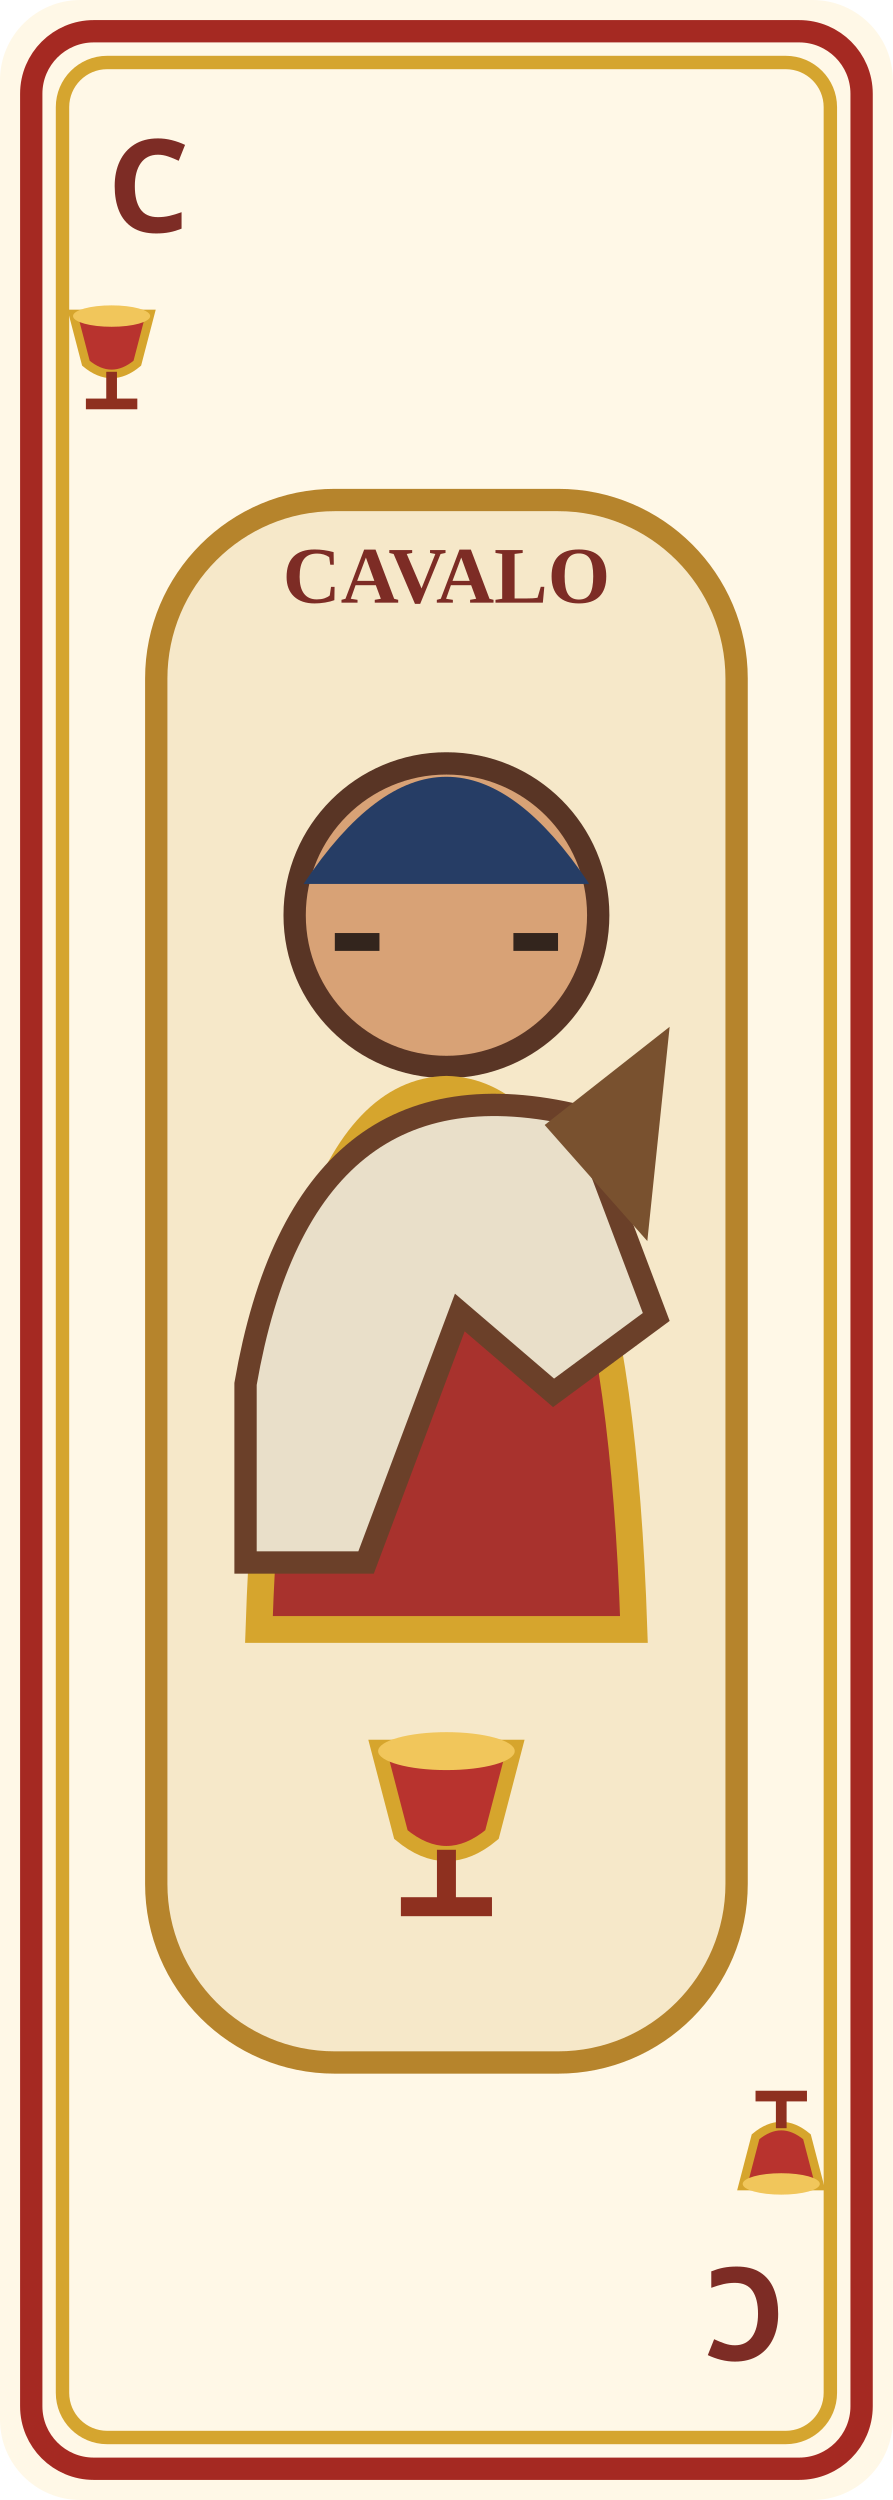
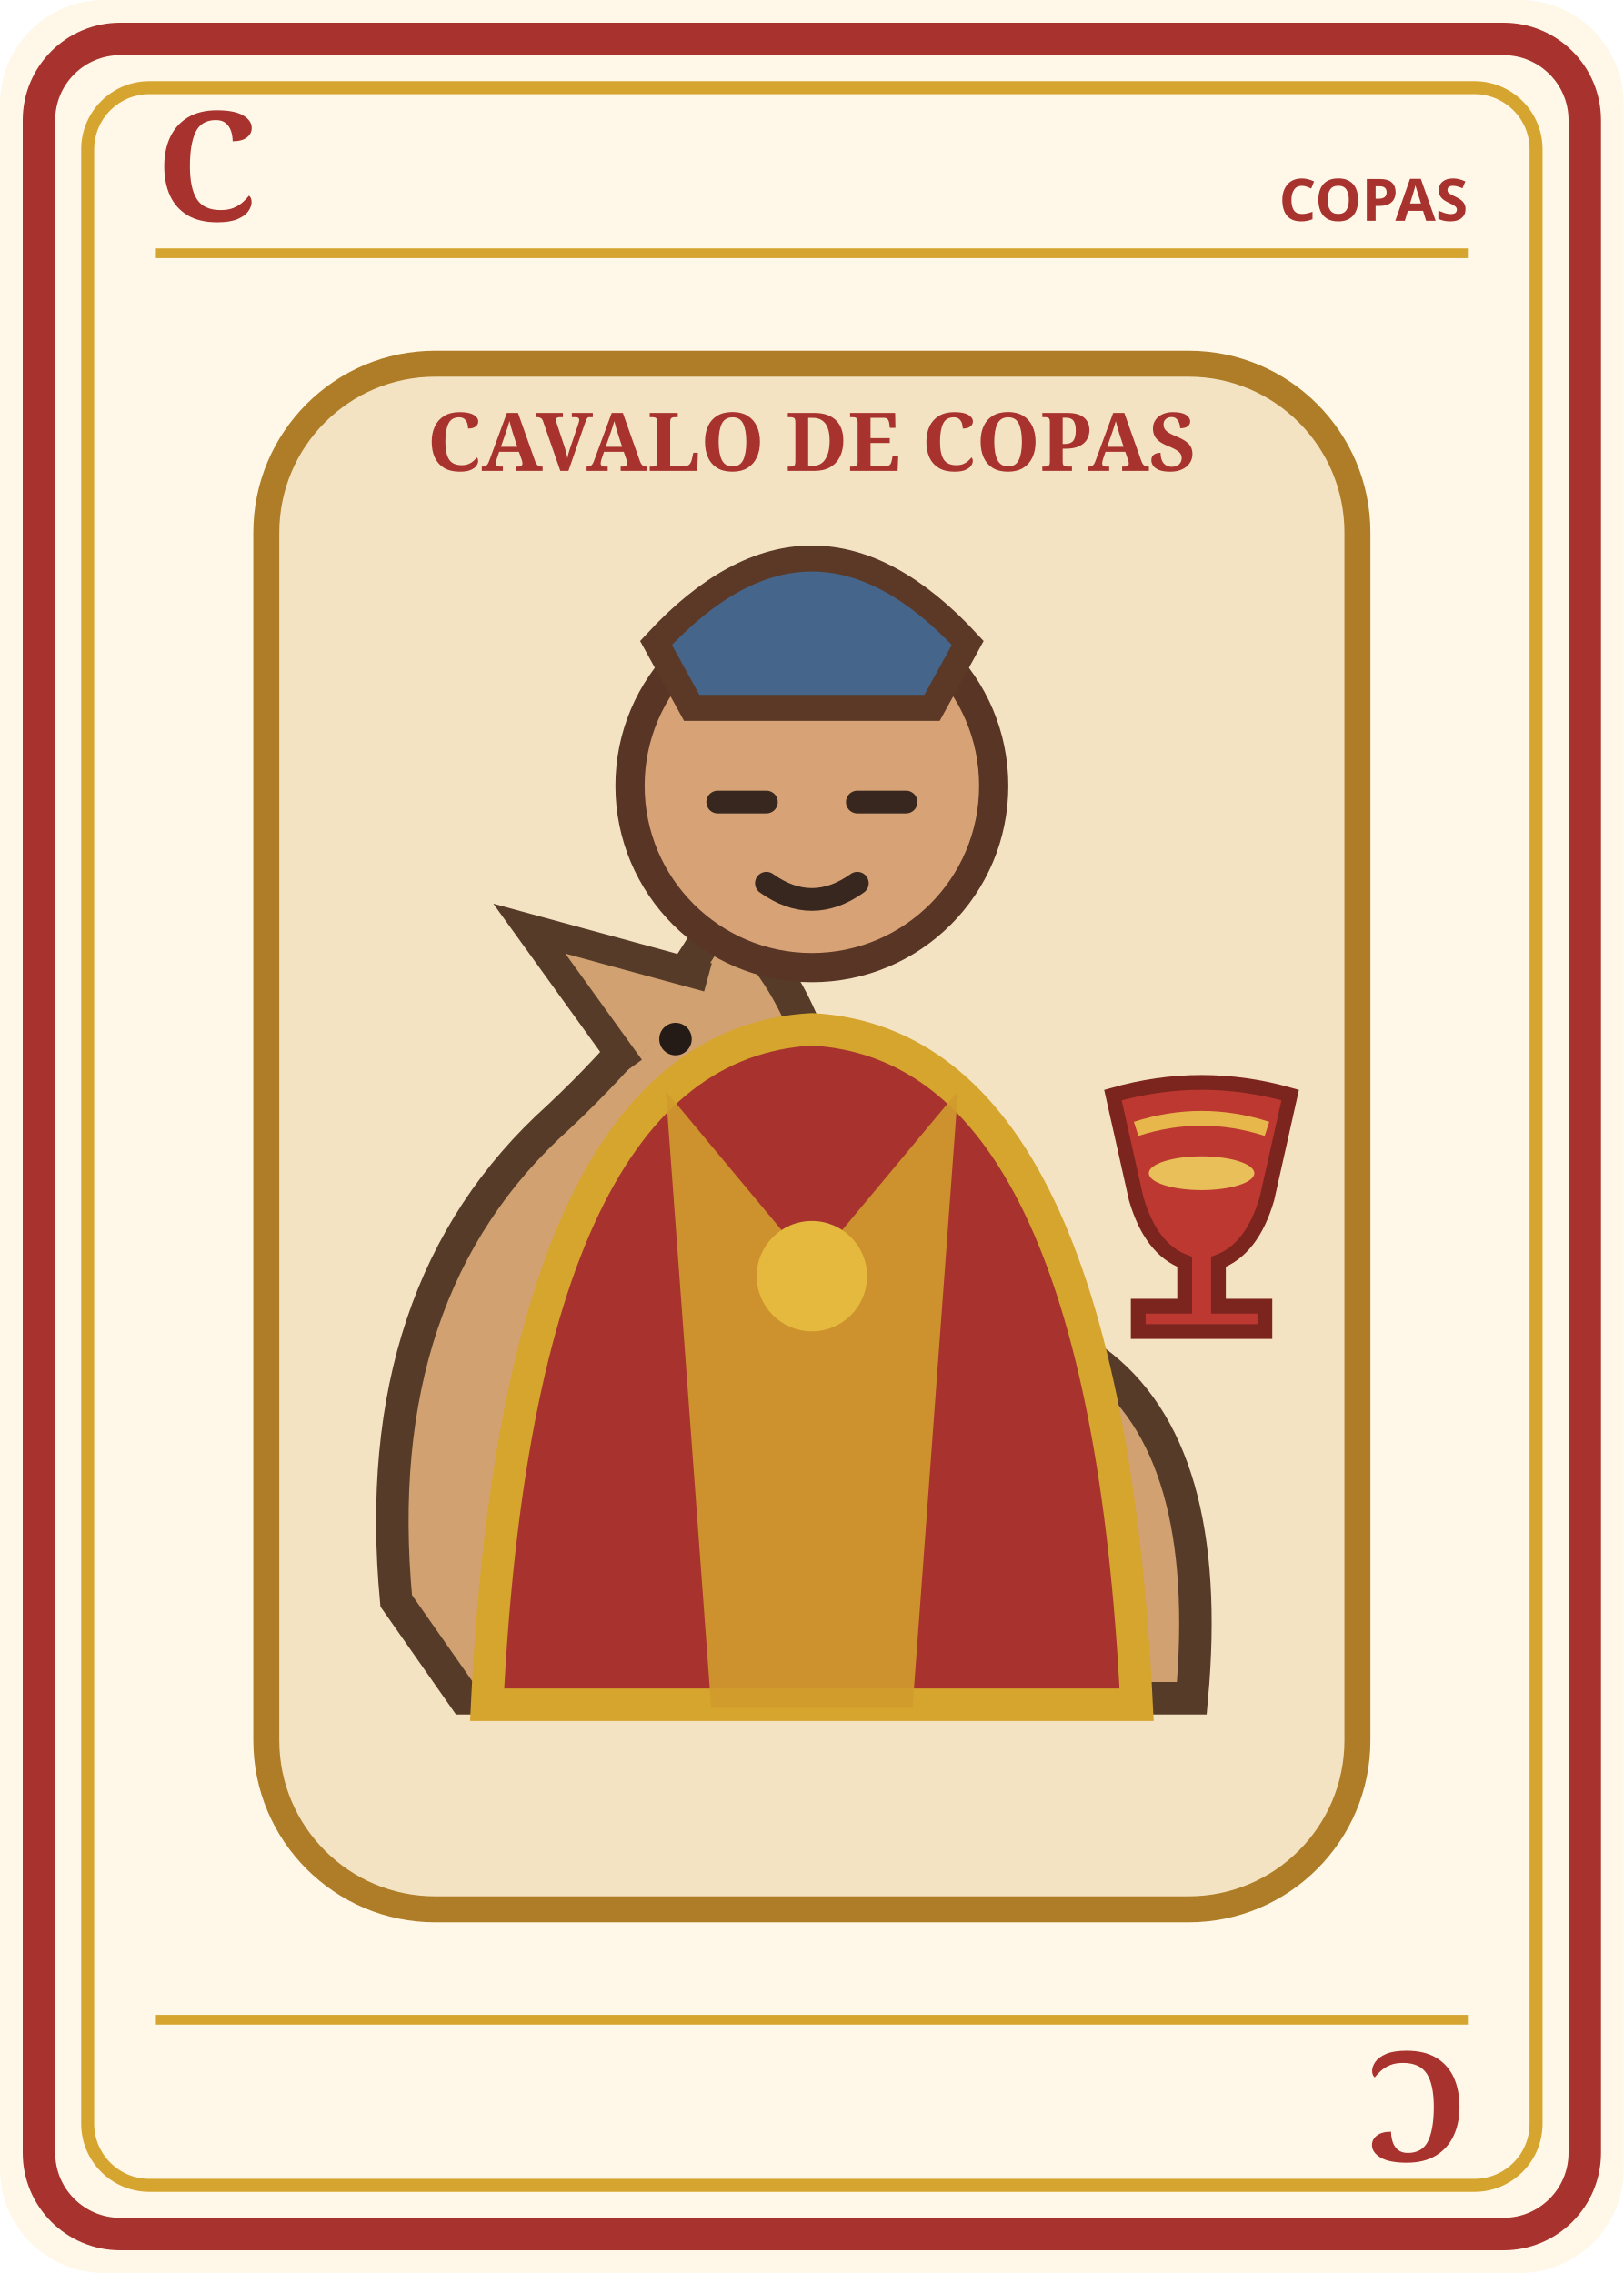
- <svg xmlns="http://www.w3.org/2000/svg" width="200" height="560" viewBox="0 0 200 560">
-   <rect width="200" height="560" rx="18" fill="#fff8e7" />
-   <rect x="7" y="7" width="186" height="546" rx="14" fill="none" stroke="#a52922" stroke-width="5" />
-   <rect x="14" y="14" width="172" height="532" rx="10" fill="none" stroke="#d5a52f" stroke-width="3" />
-   <text x="24" y="52" font-size="29" font-family="sans-serif" font-weight="bold" fill="#7d2c25">C</text>
-   <g transform="translate(25 78) scale(0.48)">
-     <path d="M-18-16H18L12 7Q0 17-12 7Z" fill="#b8332e" stroke="#d6a52d" stroke-width="4" />
-     <path d="M0 11V25M-12 26H12" stroke="#8e301f" stroke-width="5" />
-     <ellipse cy="-15" rx="18" ry="5" fill="#f1c65b" />
+ <svg xmlns="http://www.w3.org/2000/svg" width="500" height="700" viewBox="0 0 500 700">
+   <rect width="500" height="700" rx="32" fill="#fff8e8" />
+   <rect x="12" y="12" width="476" height="676" rx="25" fill="none" stroke="#a8322d" stroke-width="10" />
+   <rect x="27" y="27" width="446" height="646" rx="19" fill="none" stroke="#d5a52f" stroke-width="4" />
+   <path d="M48 78H452M48 622H452" stroke="#d5a52f" stroke-width="3" />
+   <text x="48" y="68" font-size="47" font-family="serif" font-weight="bold" fill="#a8322d">C</text>
+   <text x="452" y="68" text-anchor="end" font-size="18" font-family="sans-serif" font-weight="bold" fill="#a8322d">COPAS</text>
+   <g transform="rotate(180 250 350)">
+     <text x="48" y="68" font-size="47" font-family="serif" font-weight="bold" fill="#a8322d">C</text>
  </g>
-   <rect x="35" y="112" width="130" height="350" rx="40" fill="#f6e8c9" stroke="#b6842c" stroke-width="5" />
-   <text x="100" y="135" text-anchor="middle" font-size="18" font-weight="bold" fill="#7d2c25">CAVALO</text>
-   <circle cx="100" cy="205" r="34" fill="#d8a276" stroke="#593525" stroke-width="5" />
-   <path d="M68 198Q100 150 132 198" fill="#263d65" />
-   <path d="M58 365Q62 245 100 244Q138 245 142 365Z" fill="#a8322d" stroke="#d6a52d" stroke-width="6" />
-   <path d="M75 211h10m30 0h10" stroke="#33251d" stroke-width="4" />
-   <path d="M55 310Q68 235 130 250L147 295 124 312 103 294 82 350 55 350Z" fill="#e9dfc9" stroke="#6b4029" stroke-width="5" />
-   <path d="M122 252L150 230 145 278" fill="#79512f" />
-   <g transform="translate(100 405) scale(0.85)">
-     <path d="M-18-16H18L12 7Q0 17-12 7Z" fill="#b8332e" stroke="#d6a52d" stroke-width="4" />
-     <path d="M0 11V25M-12 26H12" stroke="#8e301f" stroke-width="5" />
-     <ellipse cy="-15" rx="18" ry="5" fill="#f1c65b" />
-   </g>
-   <g transform="rotate(180 100 280)">
-     <text x="24" y="52" font-size="29" font-family="sans-serif" font-weight="bold" fill="#7d2c25">C</text>
-     <g transform="translate(25 78) scale(0.48)">
-       <path d="M-18-16H18L12 7Q0 17-12 7Z" fill="#b8332e" stroke="#d6a52d" stroke-width="4" />
-       <path d="M0 11V25M-12 26H12" stroke="#8e301f" stroke-width="5" />
-       <ellipse cy="-15" rx="18" ry="5" fill="#f1c65b" />
-     </g>
+   <rect x="82" y="112" width="336" height="476" rx="52" fill="#f3e3c2" stroke="#af7d27" stroke-width="8" />
+   <text x="250" y="145" text-anchor="middle" font-size="25" font-family="serif" font-weight="bold" fill="#a8322d">CAVALO DE COPAS</text>
+   <path d="M122 493Q113 397 172 344Q205 313 222 281Q249 303 255 344Q219 367 206 406Q267 375 337 419Q374 446 367 523H332L314 472H196L180 523H143Z" fill="#d1a171" stroke="#573b29" stroke-width="10" />
+   <path d="M194 329L163 286L218 301" fill="#d1a171" stroke="#573b29" stroke-width="9" />
+   <circle cx="208" cy="320" r="5" fill="#241b16" />
+   <circle cx="250" cy="242" r="56" fill="#d7a276" stroke="#593525" stroke-width="9" />
+   <path d="M202 198Q250 146 298 198L287 218H213Z" fill="#45658a" stroke="#5b3926" stroke-width="8" />
+   <path d="M221 247h15m28 0h15M236 272Q250 282 264 272" fill="none" stroke="#38271e" stroke-width="7" stroke-linecap="round" />
+   <path d="M150 525Q160 322 250 317Q340 322 350 525Z" fill="#a8322d" stroke="#d6a52d" stroke-width="10" />
+   <path d="M205 336L250 390L295 336L281 526H219Z" fill="#d29b2e" opacity=".9" />
+   <circle cx="250" cy="393" r="17" fill="#e5b83e" />
+   <g transform="translate(370 360) scale(0.65)">
+     <path d="M-42-35Q0-47 42-35L31 14Q24 38 8 44V65H30V77H-30V65H-8V44Q-24 38-31 14Z" fill="#bd3830" stroke="#7c241e" stroke-width="7" />
+     <path d="M-31-19Q0-29 31-19" fill="none" stroke="#e7b74b" stroke-width="7" />
+     <ellipse cy="2" rx="25" ry="8" fill="#e8bf58" />
  </g>
</svg>
